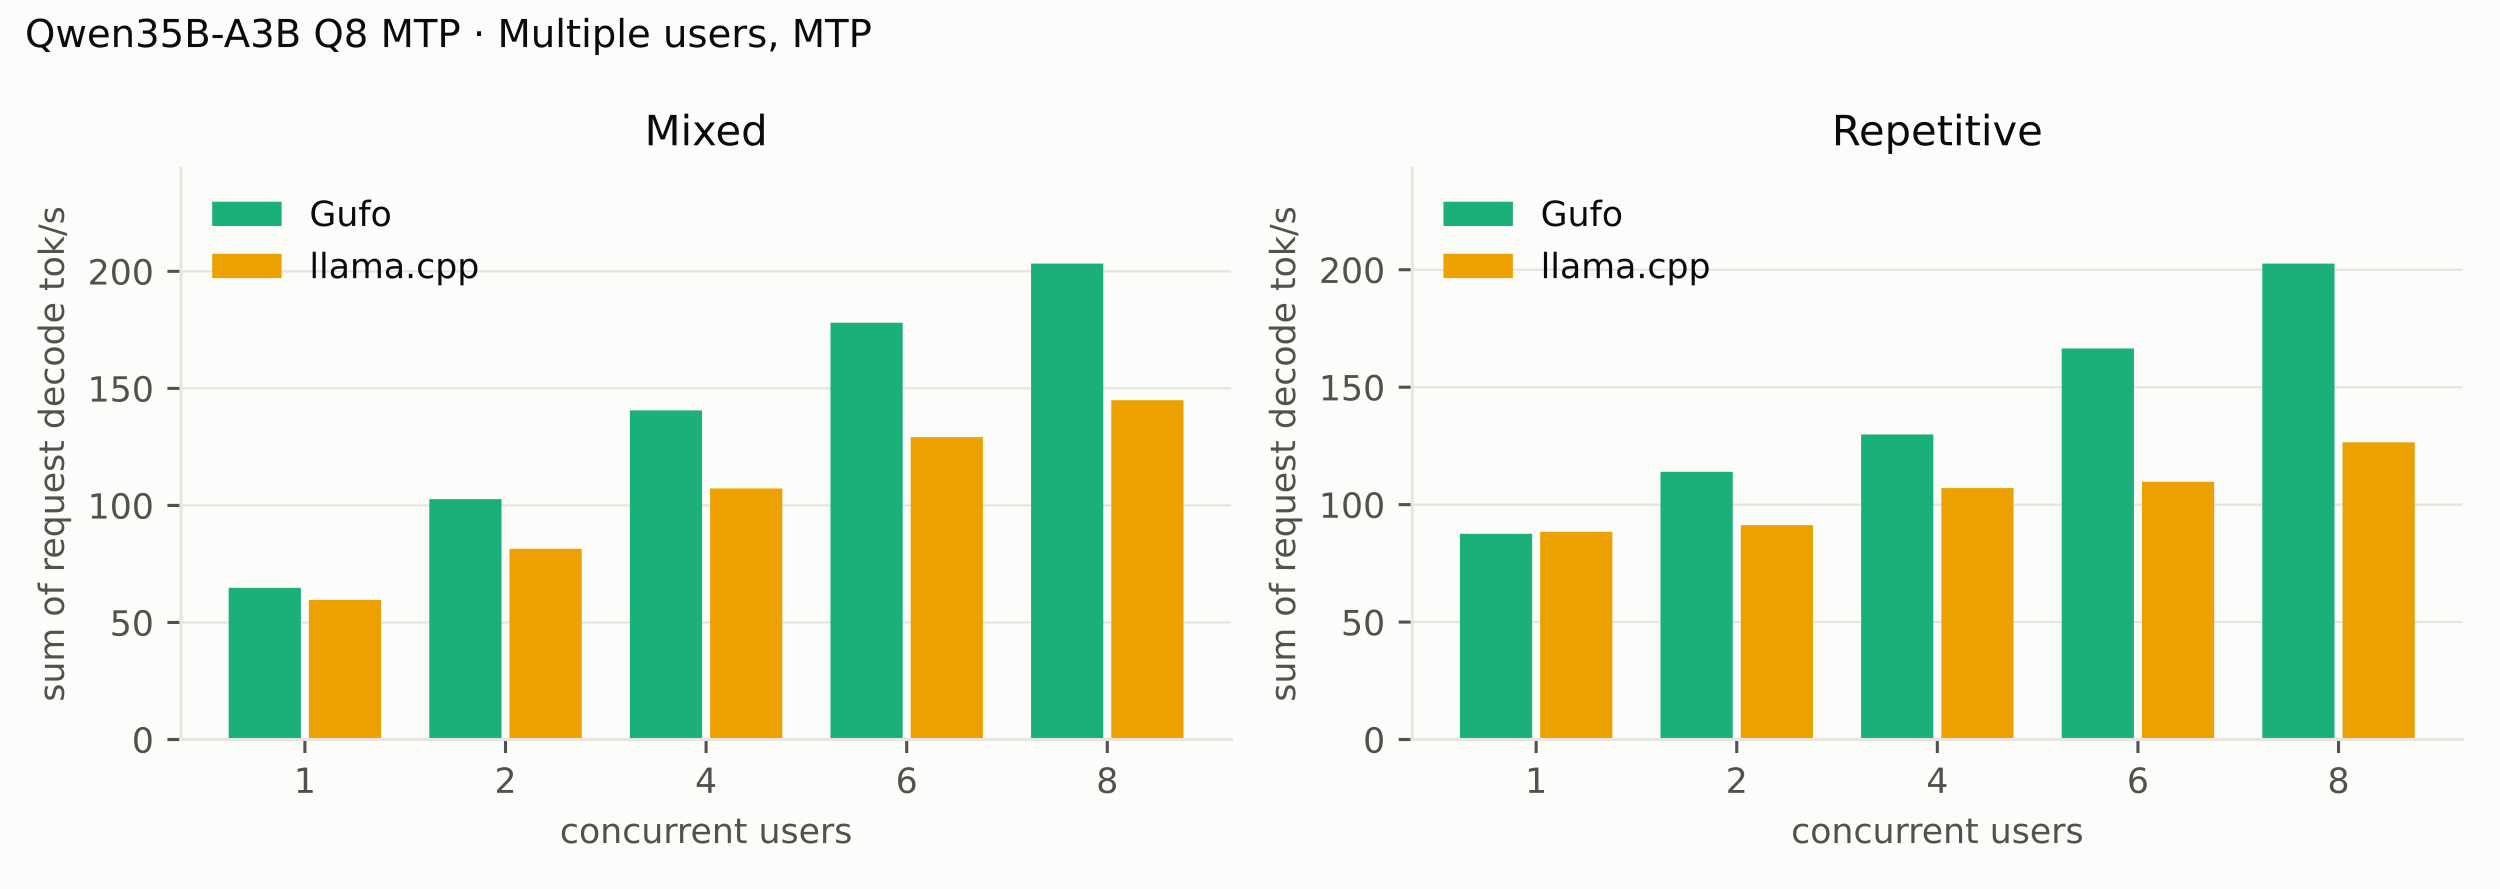
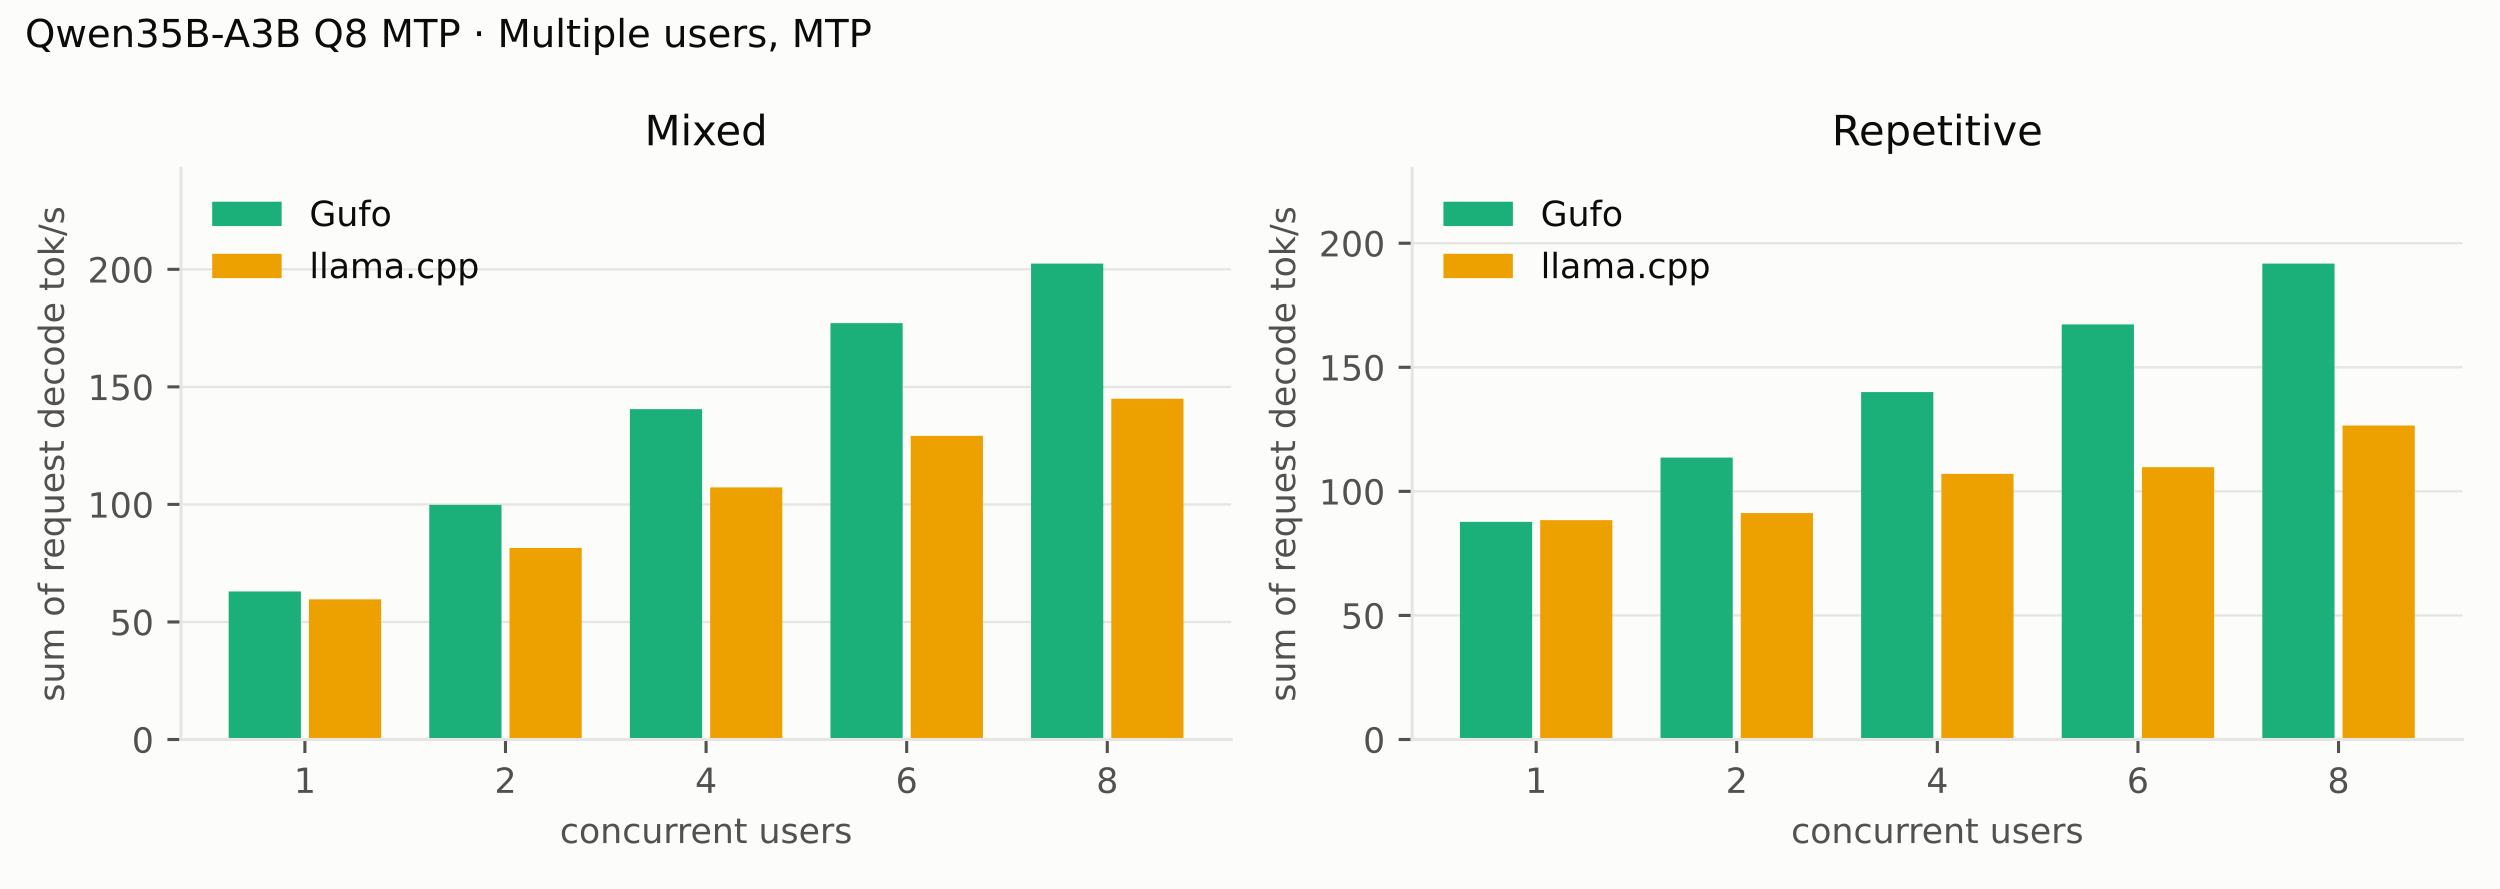
<svg xmlns="http://www.w3.org/2000/svg" xmlns:xlink="http://www.w3.org/1999/xlink" width="648pt" height="230.4pt" viewBox="0 0 648 230.4" version="1.1">
  <defs>
    <style type="text/css">*{stroke-linejoin: round; stroke-linecap: butt}</style>
  </defs>
  <g id="figure_1">
    <g id="patch_1">
      <path d="M 0 230.4 L 648 230.4 L 648 0 L 0 0 z " style="fill: #fcfcfb" />
    </g>
    <g id="axes_1">
      <g id="patch_2">
        <path d="M 46.899 191.68 L 319.14 191.68 L 319.14 43.647 L 46.899 43.647 z " style="fill: #fcfcfb" />
      </g>
      <g id="matplotlib.axis_1">
        <g id="xtick_1">
          <g id="line2d_1">
            <defs>
              <path id="m1ebf051f68" d="M 0 0 L 0 3.5 " style="stroke: #52514e; stroke-width: 0.8" />
            </defs>
            <g>
              <use xlink:href="#m1ebf051f68" x="79.032" y="191.68" style="fill: #52514e; stroke: #52514e; stroke-width: 0.8" />
            </g>
          </g>
          <g id="text_1">
            <text style="font-size: 9px; font-family: 'DejaVu Sans', 'Bitstream Vera Sans', 'Computer Modern Sans Serif', 'Lucida Grande', 'Verdana', 'Geneva', 'Lucid', 'Arial', 'Helvetica', 'Avant Garde', sans-serif; text-anchor: middle; fill: #52514e" x="79.032" y="205.518" transform="rotate(-0 79.03174 205.5179)">1</text>
          </g>
        </g>
        <g id="xtick_2">
          <g id="line2d_2">
            <g>
              <use xlink:href="#m1ebf051f68" x="131.026" y="191.68" style="fill: #52514e; stroke: #52514e; stroke-width: 0.8" />
            </g>
          </g>
          <g id="text_2">
            <text style="font-size: 9px; font-family: 'DejaVu Sans', 'Bitstream Vera Sans', 'Computer Modern Sans Serif', 'Lucida Grande', 'Verdana', 'Geneva', 'Lucid', 'Arial', 'Helvetica', 'Avant Garde', sans-serif; text-anchor: middle; fill: #52514e" x="131.026" y="205.518" transform="rotate(-0 131.0257 205.5179)">2</text>
          </g>
        </g>
        <g id="xtick_3">
          <g id="line2d_3">
            <g>
              <use xlink:href="#m1ebf051f68" x="183.02" y="191.68" style="fill: #52514e; stroke: #52514e; stroke-width: 0.8" />
            </g>
          </g>
          <g id="text_3">
            <text style="font-size: 9px; font-family: 'DejaVu Sans', 'Bitstream Vera Sans', 'Computer Modern Sans Serif', 'Lucida Grande', 'Verdana', 'Geneva', 'Lucid', 'Arial', 'Helvetica', 'Avant Garde', sans-serif; text-anchor: middle; fill: #52514e" x="183.02" y="205.518" transform="rotate(-0 183.0197 205.5179)">4</text>
          </g>
        </g>
        <g id="xtick_4">
          <g id="line2d_4">
            <g>
              <use xlink:href="#m1ebf051f68" x="235.014" y="191.68" style="fill: #52514e; stroke: #52514e; stroke-width: 0.8" />
            </g>
          </g>
          <g id="text_4">
            <text style="font-size: 9px; font-family: 'DejaVu Sans', 'Bitstream Vera Sans', 'Computer Modern Sans Serif', 'Lucida Grande', 'Verdana', 'Geneva', 'Lucid', 'Arial', 'Helvetica', 'Avant Garde', sans-serif; text-anchor: middle; fill: #52514e" x="235.014" y="205.518" transform="rotate(-0 235.0137 205.5179)">6</text>
          </g>
        </g>
        <g id="xtick_5">
          <g id="line2d_5">
            <g>
              <use xlink:href="#m1ebf051f68" x="287.008" y="191.68" style="fill: #52514e; stroke: #52514e; stroke-width: 0.8" />
            </g>
          </g>
          <g id="text_5">
            <text style="font-size: 9px; font-family: 'DejaVu Sans', 'Bitstream Vera Sans', 'Computer Modern Sans Serif', 'Lucida Grande', 'Verdana', 'Geneva', 'Lucid', 'Arial', 'Helvetica', 'Avant Garde', sans-serif; text-anchor: middle; fill: #52514e" x="287.008" y="205.518" transform="rotate(-0 287.0077 205.5179)">8</text>
          </g>
        </g>
        <g id="text_6">
          <text style="font-size: 9px; font-family: 'DejaVu Sans', 'Bitstream Vera Sans', 'Computer Modern Sans Serif', 'Lucida Grande', 'Verdana', 'Geneva', 'Lucid', 'Arial', 'Helvetica', 'Avant Garde', sans-serif; text-anchor: middle; fill: #52514e" x="183.02" y="218.518" transform="rotate(-0 183.0197 218.5179)">concurrent users</text>
        </g>
      </g>
      <g id="matplotlib.axis_2">
        <g id="ytick_1">
          <g id="line2d_6">
            <path d="M 46.899 191.68 L 319.14 191.68 " clip-path="url(#p1bdd1d52e2)" style="fill: none; stroke: #e6e5e1; stroke-width: 0.6; stroke-linecap: square" />
          </g>
          <g id="line2d_7">
            <defs>
              <path id="m680e5b1e24" d="M 0 0 L -3.5 0 " style="stroke: #52514e; stroke-width: 0.8" />
            </defs>
            <g>
              <use xlink:href="#m680e5b1e24" x="46.899" y="191.68" style="fill: #52514e; stroke: #52514e; stroke-width: 0.8" />
            </g>
          </g>
          <g id="text_7">
            <text style="font-size: 9px; font-family: 'DejaVu Sans', 'Bitstream Vera Sans', 'Computer Modern Sans Serif', 'Lucida Grande', 'Verdana', 'Geneva', 'Lucid', 'Arial', 'Helvetica', 'Avant Garde', sans-serif; text-anchor: end; fill: #52514e" x="39.899" y="195.099" transform="rotate(-0 39.89945 195.0989)">0</text>
          </g>
        </g>
        <g id="ytick_2">
          <g id="line2d_8">
-             <path d="M 46.899 161.343 L 319.14 161.343 " clip-path="url(#p1bdd1d52e2)" style="fill: none; stroke: #e6e5e1; stroke-width: 0.6; stroke-linecap: square" />
+             <path d="M 46.899 161.213 L 319.14 161.213 " clip-path="url(#p1bdd1d52e2)" style="fill: none; stroke: #e6e5e1; stroke-width: 0.6; stroke-linecap: square" />
          </g>
          <g id="line2d_9">
            <g>
-               <use xlink:href="#m680e5b1e24" x="46.899" y="161.343" style="fill: #52514e; stroke: #52514e; stroke-width: 0.8" />
+               <use xlink:href="#m680e5b1e24" x="46.899" y="161.213" style="fill: #52514e; stroke: #52514e; stroke-width: 0.8" />
            </g>
          </g>
          <g id="text_8">
-             <text style="font-size: 9px; font-family: 'DejaVu Sans', 'Bitstream Vera Sans', 'Computer Modern Sans Serif', 'Lucida Grande', 'Verdana', 'Geneva', 'Lucid', 'Arial', 'Helvetica', 'Avant Garde', sans-serif; text-anchor: end; fill: #52514e" x="39.899" y="164.762" transform="rotate(-0 39.89945 164.7623)">50</text>
+             <text style="font-size: 9px; font-family: 'DejaVu Sans', 'Bitstream Vera Sans', 'Computer Modern Sans Serif', 'Lucida Grande', 'Verdana', 'Geneva', 'Lucid', 'Arial', 'Helvetica', 'Avant Garde', sans-serif; text-anchor: end; fill: #52514e" x="39.899" y="164.632" transform="rotate(-0 39.89945 164.632)">50</text>
          </g>
        </g>
        <g id="ytick_3">
          <g id="line2d_10">
-             <path d="M 46.899 131.007 L 319.14 131.007 " clip-path="url(#p1bdd1d52e2)" style="fill: none; stroke: #e6e5e1; stroke-width: 0.6; stroke-linecap: square" />
+             <path d="M 46.899 130.746 L 319.14 130.746 " clip-path="url(#p1bdd1d52e2)" style="fill: none; stroke: #e6e5e1; stroke-width: 0.6; stroke-linecap: square" />
          </g>
          <g id="line2d_11">
            <g>
-               <use xlink:href="#m680e5b1e24" x="46.899" y="131.007" style="fill: #52514e; stroke: #52514e; stroke-width: 0.8" />
+               <use xlink:href="#m680e5b1e24" x="46.899" y="130.746" style="fill: #52514e; stroke: #52514e; stroke-width: 0.8" />
            </g>
          </g>
          <g id="text_9">
-             <text style="font-size: 9px; font-family: 'DejaVu Sans', 'Bitstream Vera Sans', 'Computer Modern Sans Serif', 'Lucida Grande', 'Verdana', 'Geneva', 'Lucid', 'Arial', 'Helvetica', 'Avant Garde', sans-serif; text-anchor: end; fill: #52514e" x="39.899" y="134.426" transform="rotate(-0 39.89945 134.4257)">100</text>
+             <text style="font-size: 9px; font-family: 'DejaVu Sans', 'Bitstream Vera Sans', 'Computer Modern Sans Serif', 'Lucida Grande', 'Verdana', 'Geneva', 'Lucid', 'Arial', 'Helvetica', 'Avant Garde', sans-serif; text-anchor: end; fill: #52514e" x="39.899" y="134.165" transform="rotate(-0 39.89945 134.165)">100</text>
          </g>
        </g>
        <g id="ytick_4">
          <g id="line2d_12">
-             <path d="M 46.899 100.67 L 319.14 100.67 " clip-path="url(#p1bdd1d52e2)" style="fill: none; stroke: #e6e5e1; stroke-width: 0.6; stroke-linecap: square" />
+             <path d="M 46.899 100.279 L 319.14 100.279 " clip-path="url(#p1bdd1d52e2)" style="fill: none; stroke: #e6e5e1; stroke-width: 0.6; stroke-linecap: square" />
          </g>
          <g id="line2d_13">
            <g>
-               <use xlink:href="#m680e5b1e24" x="46.899" y="100.67" style="fill: #52514e; stroke: #52514e; stroke-width: 0.8" />
+               <use xlink:href="#m680e5b1e24" x="46.899" y="100.279" style="fill: #52514e; stroke: #52514e; stroke-width: 0.8" />
            </g>
          </g>
          <g id="text_10">
-             <text style="font-size: 9px; font-family: 'DejaVu Sans', 'Bitstream Vera Sans', 'Computer Modern Sans Serif', 'Lucida Grande', 'Verdana', 'Geneva', 'Lucid', 'Arial', 'Helvetica', 'Avant Garde', sans-serif; text-anchor: end; fill: #52514e" x="39.899" y="104.089" transform="rotate(-0 39.89945 104.0891)">150</text>
+             <text style="font-size: 9px; font-family: 'DejaVu Sans', 'Bitstream Vera Sans', 'Computer Modern Sans Serif', 'Lucida Grande', 'Verdana', 'Geneva', 'Lucid', 'Arial', 'Helvetica', 'Avant Garde', sans-serif; text-anchor: end; fill: #52514e" x="39.899" y="103.698" transform="rotate(-0 39.89945 103.698)">150</text>
          </g>
        </g>
        <g id="ytick_5">
          <g id="line2d_14">
-             <path d="M 46.899 70.334 L 319.14 70.334 " clip-path="url(#p1bdd1d52e2)" style="fill: none; stroke: #e6e5e1; stroke-width: 0.6; stroke-linecap: square" />
+             <path d="M 46.899 69.812 L 319.14 69.812 " clip-path="url(#p1bdd1d52e2)" style="fill: none; stroke: #e6e5e1; stroke-width: 0.6; stroke-linecap: square" />
          </g>
          <g id="line2d_15">
            <g>
-               <use xlink:href="#m680e5b1e24" x="46.899" y="70.334" style="fill: #52514e; stroke: #52514e; stroke-width: 0.8" />
+               <use xlink:href="#m680e5b1e24" x="46.899" y="69.812" style="fill: #52514e; stroke: #52514e; stroke-width: 0.8" />
            </g>
          </g>
          <g id="text_11">
-             <text style="font-size: 9px; font-family: 'DejaVu Sans', 'Bitstream Vera Sans', 'Computer Modern Sans Serif', 'Lucida Grande', 'Verdana', 'Geneva', 'Lucid', 'Arial', 'Helvetica', 'Avant Garde', sans-serif; text-anchor: end; fill: #52514e" x="39.899" y="73.753" transform="rotate(-0 39.89945 73.75254)">200</text>
+             <text style="font-size: 9px; font-family: 'DejaVu Sans', 'Bitstream Vera Sans', 'Computer Modern Sans Serif', 'Lucida Grande', 'Verdana', 'Geneva', 'Lucid', 'Arial', 'Helvetica', 'Avant Garde', sans-serif; text-anchor: end; fill: #52514e" x="39.899" y="73.231" transform="rotate(-0 39.89945 73.23107)">200</text>
          </g>
        </g>
        <g id="text_12">
          <text style="font-size: 9px; font-family: 'DejaVu Sans', 'Bitstream Vera Sans', 'Computer Modern Sans Serif', 'Lucida Grande', 'Verdana', 'Geneva', 'Lucid', 'Arial', 'Helvetica', 'Avant Garde', sans-serif; text-anchor: middle; fill: #52514e" x="16.559" y="117.664" transform="rotate(-90 16.55859 117.6635)">sum of request decode tok/s</text>
        </g>
      </g>
      <g id="patch_3">
-         <path d="M 59.274 191.68 L 77.992 191.68 L 77.992 152.364 L 59.274 152.364 z " clip-path="url(#p1bdd1d52e2)" style="fill: #1baf7a" />
+         <path d="M 59.274 191.68 L 77.992 191.68 L 77.992 153.31 L 59.274 153.31 z " clip-path="url(#p1bdd1d52e2)" style="fill: #1baf7a" />
      </g>
      <g id="patch_4">
-         <path d="M 111.268 191.68 L 129.986 191.68 L 129.986 129.381 L 111.268 129.381 z " clip-path="url(#p1bdd1d52e2)" style="fill: #1baf7a" />
+         <path d="M 111.268 191.68 L 129.986 191.68 L 129.986 130.856 L 111.268 130.856 z " clip-path="url(#p1bdd1d52e2)" style="fill: #1baf7a" />
      </g>
      <g id="patch_5">
-         <path d="M 163.262 191.68 L 181.98 191.68 L 181.98 106.367 L 163.262 106.367 z " clip-path="url(#p1bdd1d52e2)" style="fill: #1baf7a" />
+         <path d="M 163.262 191.68 L 181.98 191.68 L 181.98 106.043 L 163.262 106.043 z " clip-path="url(#p1bdd1d52e2)" style="fill: #1baf7a" />
      </g>
      <g id="patch_6">
-         <path d="M 215.256 191.68 L 233.974 191.68 L 233.974 83.645 L 215.256 83.645 z " clip-path="url(#p1bdd1d52e2)" style="fill: #1baf7a" />
+         <path d="M 215.256 191.68 L 233.974 191.68 L 233.974 83.748 L 215.256 83.748 z " clip-path="url(#p1bdd1d52e2)" style="fill: #1baf7a" />
      </g>
      <g id="patch_7">
        <path d="M 267.25 191.68 L 285.968 191.68 L 285.968 68.319 L 267.25 68.319 z " clip-path="url(#p1bdd1d52e2)" style="fill: #1baf7a" />
      </g>
      <g id="patch_8">
-         <path d="M 80.072 191.68 L 98.789 191.68 L 98.789 155.495 L 80.072 155.495 z " clip-path="url(#p1bdd1d52e2)" style="fill: #eda100" />
+         <path d="M 80.072 191.68 L 98.789 191.68 L 98.789 155.339 L 80.072 155.339 z " clip-path="url(#p1bdd1d52e2)" style="fill: #eda100" />
      </g>
      <g id="patch_9">
-         <path d="M 132.066 191.68 L 150.783 191.68 L 150.783 142.243 L 132.066 142.243 z " clip-path="url(#p1bdd1d52e2)" style="fill: #eda100" />
+         <path d="M 132.066 191.68 L 150.783 191.68 L 150.783 142.031 L 132.066 142.031 z " clip-path="url(#p1bdd1d52e2)" style="fill: #eda100" />
      </g>
      <g id="patch_10">
-         <path d="M 184.06 191.68 L 202.777 191.68 L 202.777 126.608 L 184.06 126.608 z " clip-path="url(#p1bdd1d52e2)" style="fill: #eda100" />
+         <path d="M 184.06 191.68 L 202.777 191.68 L 202.777 126.328 L 184.06 126.328 z " clip-path="url(#p1bdd1d52e2)" style="fill: #eda100" />
      </g>
      <g id="patch_11">
-         <path d="M 236.054 191.68 L 254.771 191.68 L 254.771 113.308 L 236.054 113.308 z " clip-path="url(#p1bdd1d52e2)" style="fill: #eda100" />
+         <path d="M 236.054 191.68 L 254.771 191.68 L 254.771 112.972 L 236.054 112.972 z " clip-path="url(#p1bdd1d52e2)" style="fill: #eda100" />
      </g>
      <g id="patch_12">
-         <path d="M 288.048 191.68 L 306.765 191.68 L 306.765 103.728 L 288.048 103.728 z " clip-path="url(#p1bdd1d52e2)" style="fill: #eda100" />
+         <path d="M 288.048 191.68 L 306.765 191.68 L 306.765 103.35 L 288.048 103.35 z " clip-path="url(#p1bdd1d52e2)" style="fill: #eda100" />
      </g>
      <g id="patch_13">
        <path d="M 46.899 191.68 L 46.899 43.647 " style="fill: none; stroke: #e6e5e1; stroke-width: 0.8; stroke-linejoin: miter; stroke-linecap: square" />
      </g>
      <g id="patch_14">
        <path d="M 46.899 191.68 L 319.14 191.68 " style="fill: none; stroke: #e6e5e1; stroke-width: 0.8; stroke-linejoin: miter; stroke-linecap: square" />
      </g>
      <g id="text_13">
        <text style="font-size: 10.8px; font-family: 'DejaVu Sans', 'Bitstream Vera Sans', 'Computer Modern Sans Serif', 'Lucida Grande', 'Verdana', 'Geneva', 'Lucid', 'Arial', 'Helvetica', 'Avant Garde', sans-serif; text-anchor: middle; fill: #0b0b0b" x="183.02" y="37.647" transform="rotate(-0 183.0197 37.64709)">Mixed</text>
      </g>
      <g id="legend_1">
        <g id="patch_15">
          <path d="M 54.999 58.586 L 72.999 58.586 L 72.999 52.286 L 54.999 52.286 z " style="fill: #1baf7a" />
        </g>
        <g id="text_14">
          <text style="font-size: 9px; font-family: 'DejaVu Sans', 'Bitstream Vera Sans', 'Computer Modern Sans Serif', 'Lucida Grande', 'Verdana', 'Geneva', 'Lucid', 'Arial', 'Helvetica', 'Avant Garde', sans-serif; text-anchor: start; fill: #0b0b0b" x="80.199" y="58.586" transform="rotate(-0 80.19945 58.58569)">Gufo</text>
        </g>
        <g id="patch_16">
          <path d="M 54.999 72.086 L 72.999 72.086 L 72.999 65.786 L 54.999 65.786 z " style="fill: #eda100" />
        </g>
        <g id="text_15">
          <text style="font-size: 9px; font-family: 'DejaVu Sans', 'Bitstream Vera Sans', 'Computer Modern Sans Serif', 'Lucida Grande', 'Verdana', 'Geneva', 'Lucid', 'Arial', 'Helvetica', 'Avant Garde', sans-serif; text-anchor: start; fill: #0b0b0b" x="80.199" y="72.086" transform="rotate(-0 80.19945 72.08639)">llama.cpp</text>
        </g>
      </g>
    </g>
    <g id="axes_2">
      <g id="patch_17">
        <path d="M 366.039 191.68 L 638.28 191.68 L 638.28 43.647 L 366.039 43.647 z " style="fill: #fcfcfb" />
      </g>
      <g id="matplotlib.axis_3">
        <g id="xtick_6">
          <g id="line2d_16">
            <g>
              <use xlink:href="#m1ebf051f68" x="398.172" y="191.68" style="fill: #52514e; stroke: #52514e; stroke-width: 0.8" />
            </g>
          </g>
          <g id="text_16">
            <text style="font-size: 9px; font-family: 'DejaVu Sans', 'Bitstream Vera Sans', 'Computer Modern Sans Serif', 'Lucida Grande', 'Verdana', 'Geneva', 'Lucid', 'Arial', 'Helvetica', 'Avant Garde', sans-serif; text-anchor: middle; fill: #52514e" x="398.172" y="205.518" transform="rotate(-0 398.1717 205.5179)">1</text>
          </g>
        </g>
        <g id="xtick_7">
          <g id="line2d_17">
            <g>
              <use xlink:href="#m1ebf051f68" x="450.166" y="191.68" style="fill: #52514e; stroke: #52514e; stroke-width: 0.8" />
            </g>
          </g>
          <g id="text_17">
            <text style="font-size: 9px; font-family: 'DejaVu Sans', 'Bitstream Vera Sans', 'Computer Modern Sans Serif', 'Lucida Grande', 'Verdana', 'Geneva', 'Lucid', 'Arial', 'Helvetica', 'Avant Garde', sans-serif; text-anchor: middle; fill: #52514e" x="450.166" y="205.518" transform="rotate(-0 450.1657 205.5179)">2</text>
          </g>
        </g>
        <g id="xtick_8">
          <g id="line2d_18">
            <g>
              <use xlink:href="#m1ebf051f68" x="502.16" y="191.68" style="fill: #52514e; stroke: #52514e; stroke-width: 0.8" />
            </g>
          </g>
          <g id="text_18">
            <text style="font-size: 9px; font-family: 'DejaVu Sans', 'Bitstream Vera Sans', 'Computer Modern Sans Serif', 'Lucida Grande', 'Verdana', 'Geneva', 'Lucid', 'Arial', 'Helvetica', 'Avant Garde', sans-serif; text-anchor: middle; fill: #52514e" x="502.16" y="205.518" transform="rotate(-0 502.1597 205.5179)">4</text>
          </g>
        </g>
        <g id="xtick_9">
          <g id="line2d_19">
            <g>
              <use xlink:href="#m1ebf051f68" x="554.154" y="191.68" style="fill: #52514e; stroke: #52514e; stroke-width: 0.8" />
            </g>
          </g>
          <g id="text_19">
            <text style="font-size: 9px; font-family: 'DejaVu Sans', 'Bitstream Vera Sans', 'Computer Modern Sans Serif', 'Lucida Grande', 'Verdana', 'Geneva', 'Lucid', 'Arial', 'Helvetica', 'Avant Garde', sans-serif; text-anchor: middle; fill: #52514e" x="554.154" y="205.518" transform="rotate(-0 554.1537 205.5179)">6</text>
          </g>
        </g>
        <g id="xtick_10">
          <g id="line2d_20">
            <g>
              <use xlink:href="#m1ebf051f68" x="606.148" y="191.68" style="fill: #52514e; stroke: #52514e; stroke-width: 0.8" />
            </g>
          </g>
          <g id="text_20">
            <text style="font-size: 9px; font-family: 'DejaVu Sans', 'Bitstream Vera Sans', 'Computer Modern Sans Serif', 'Lucida Grande', 'Verdana', 'Geneva', 'Lucid', 'Arial', 'Helvetica', 'Avant Garde', sans-serif; text-anchor: middle; fill: #52514e" x="606.148" y="205.518" transform="rotate(-0 606.1477 205.5179)">8</text>
          </g>
        </g>
        <g id="text_21">
          <text style="font-size: 9px; font-family: 'DejaVu Sans', 'Bitstream Vera Sans', 'Computer Modern Sans Serif', 'Lucida Grande', 'Verdana', 'Geneva', 'Lucid', 'Arial', 'Helvetica', 'Avant Garde', sans-serif; text-anchor: middle; fill: #52514e" x="502.16" y="218.518" transform="rotate(-0 502.1597 218.5179)">concurrent users</text>
        </g>
      </g>
      <g id="matplotlib.axis_4">
        <g id="ytick_6">
          <g id="line2d_21">
            <path d="M 366.039 191.68 L 638.28 191.68 " clip-path="url(#pbed3e39741)" style="fill: none; stroke: #e6e5e1; stroke-width: 0.6; stroke-linecap: square" />
          </g>
          <g id="line2d_22">
            <g>
              <use xlink:href="#m680e5b1e24" x="366.039" y="191.68" style="fill: #52514e; stroke: #52514e; stroke-width: 0.8" />
            </g>
          </g>
          <g id="text_22">
            <text style="font-size: 9px; font-family: 'DejaVu Sans', 'Bitstream Vera Sans', 'Computer Modern Sans Serif', 'Lucida Grande', 'Verdana', 'Geneva', 'Lucid', 'Arial', 'Helvetica', 'Avant Garde', sans-serif; text-anchor: end; fill: #52514e" x="359.039" y="195.099" transform="rotate(-0 359.0395 195.0989)">0</text>
          </g>
        </g>
        <g id="ytick_7">
          <g id="line2d_23">
-             <path d="M 366.039 161.24 L 638.28 161.24 " clip-path="url(#pbed3e39741)" style="fill: none; stroke: #e6e5e1; stroke-width: 0.6; stroke-linecap: square" />
+             <path d="M 366.039 159.521 L 638.28 159.521 " clip-path="url(#pbed3e39741)" style="fill: none; stroke: #e6e5e1; stroke-width: 0.6; stroke-linecap: square" />
          </g>
          <g id="line2d_24">
            <g>
-               <use xlink:href="#m680e5b1e24" x="366.039" y="161.24" style="fill: #52514e; stroke: #52514e; stroke-width: 0.8" />
+               <use xlink:href="#m680e5b1e24" x="366.039" y="159.521" style="fill: #52514e; stroke: #52514e; stroke-width: 0.8" />
            </g>
          </g>
          <g id="text_23">
-             <text style="font-size: 9px; font-family: 'DejaVu Sans', 'Bitstream Vera Sans', 'Computer Modern Sans Serif', 'Lucida Grande', 'Verdana', 'Geneva', 'Lucid', 'Arial', 'Helvetica', 'Avant Garde', sans-serif; text-anchor: end; fill: #52514e" x="359.039" y="164.659" transform="rotate(-0 359.0395 164.659)">50</text>
+             <text style="font-size: 9px; font-family: 'DejaVu Sans', 'Bitstream Vera Sans', 'Computer Modern Sans Serif', 'Lucida Grande', 'Verdana', 'Geneva', 'Lucid', 'Arial', 'Helvetica', 'Avant Garde', sans-serif; text-anchor: end; fill: #52514e" x="359.039" y="162.94" transform="rotate(-0 359.0395 162.9402)">50</text>
          </g>
        </g>
        <g id="ytick_8">
          <g id="line2d_25">
-             <path d="M 366.039 130.8 L 638.28 130.8 " clip-path="url(#pbed3e39741)" style="fill: none; stroke: #e6e5e1; stroke-width: 0.6; stroke-linecap: square" />
+             <path d="M 366.039 127.363 L 638.28 127.363 " clip-path="url(#pbed3e39741)" style="fill: none; stroke: #e6e5e1; stroke-width: 0.6; stroke-linecap: square" />
          </g>
          <g id="line2d_26">
            <g>
-               <use xlink:href="#m680e5b1e24" x="366.039" y="130.8" style="fill: #52514e; stroke: #52514e; stroke-width: 0.8" />
+               <use xlink:href="#m680e5b1e24" x="366.039" y="127.363" style="fill: #52514e; stroke: #52514e; stroke-width: 0.8" />
            </g>
          </g>
          <g id="text_24">
-             <text style="font-size: 9px; font-family: 'DejaVu Sans', 'Bitstream Vera Sans', 'Computer Modern Sans Serif', 'Lucida Grande', 'Verdana', 'Geneva', 'Lucid', 'Arial', 'Helvetica', 'Avant Garde', sans-serif; text-anchor: end; fill: #52514e" x="359.039" y="134.219" transform="rotate(-0 359.0395 134.2191)">100</text>
+             <text style="font-size: 9px; font-family: 'DejaVu Sans', 'Bitstream Vera Sans', 'Computer Modern Sans Serif', 'Lucida Grande', 'Verdana', 'Geneva', 'Lucid', 'Arial', 'Helvetica', 'Avant Garde', sans-serif; text-anchor: end; fill: #52514e" x="359.039" y="130.782" transform="rotate(-0 359.0395 130.7816)">100</text>
          </g>
        </g>
        <g id="ytick_9">
          <g id="line2d_27">
-             <path d="M 366.039 100.36 L 638.28 100.36 " clip-path="url(#pbed3e39741)" style="fill: none; stroke: #e6e5e1; stroke-width: 0.6; stroke-linecap: square" />
+             <path d="M 366.039 95.204 L 638.28 95.204 " clip-path="url(#pbed3e39741)" style="fill: none; stroke: #e6e5e1; stroke-width: 0.6; stroke-linecap: square" />
          </g>
          <g id="line2d_28">
            <g>
-               <use xlink:href="#m680e5b1e24" x="366.039" y="100.36" style="fill: #52514e; stroke: #52514e; stroke-width: 0.8" />
+               <use xlink:href="#m680e5b1e24" x="366.039" y="95.204" style="fill: #52514e; stroke: #52514e; stroke-width: 0.8" />
            </g>
          </g>
          <g id="text_25">
-             <text style="font-size: 9px; font-family: 'DejaVu Sans', 'Bitstream Vera Sans', 'Computer Modern Sans Serif', 'Lucida Grande', 'Verdana', 'Geneva', 'Lucid', 'Arial', 'Helvetica', 'Avant Garde', sans-serif; text-anchor: end; fill: #52514e" x="359.039" y="103.779" transform="rotate(-0 359.0395 103.7792)">150</text>
+             <text style="font-size: 9px; font-family: 'DejaVu Sans', 'Bitstream Vera Sans', 'Computer Modern Sans Serif', 'Lucida Grande', 'Verdana', 'Geneva', 'Lucid', 'Arial', 'Helvetica', 'Avant Garde', sans-serif; text-anchor: end; fill: #52514e" x="359.039" y="98.623" transform="rotate(-0 359.0395 98.62286)">150</text>
          </g>
        </g>
        <g id="ytick_10">
          <g id="line2d_29">
-             <path d="M 366.039 69.92 L 638.28 69.92 " clip-path="url(#pbed3e39741)" style="fill: none; stroke: #e6e5e1; stroke-width: 0.6; stroke-linecap: square" />
+             <path d="M 366.039 63.045 L 638.28 63.045 " clip-path="url(#pbed3e39741)" style="fill: none; stroke: #e6e5e1; stroke-width: 0.6; stroke-linecap: square" />
          </g>
          <g id="line2d_30">
            <g>
-               <use xlink:href="#m680e5b1e24" x="366.039" y="69.92" style="fill: #52514e; stroke: #52514e; stroke-width: 0.8" />
+               <use xlink:href="#m680e5b1e24" x="366.039" y="63.045" style="fill: #52514e; stroke: #52514e; stroke-width: 0.8" />
            </g>
          </g>
          <g id="text_26">
-             <text style="font-size: 9px; font-family: 'DejaVu Sans', 'Bitstream Vera Sans', 'Computer Modern Sans Serif', 'Lucida Grande', 'Verdana', 'Geneva', 'Lucid', 'Arial', 'Helvetica', 'Avant Garde', sans-serif; text-anchor: end; fill: #52514e" x="359.039" y="73.339" transform="rotate(-0 359.0395 73.33933)">200</text>
+             <text style="font-size: 9px; font-family: 'DejaVu Sans', 'Bitstream Vera Sans', 'Computer Modern Sans Serif', 'Lucida Grande', 'Verdana', 'Geneva', 'Lucid', 'Arial', 'Helvetica', 'Avant Garde', sans-serif; text-anchor: end; fill: #52514e" x="359.039" y="66.464" transform="rotate(-0 359.0395 66.46416)">200</text>
          </g>
        </g>
        <g id="text_27">
          <text style="font-size: 9px; font-family: 'DejaVu Sans', 'Bitstream Vera Sans', 'Computer Modern Sans Serif', 'Lucida Grande', 'Verdana', 'Geneva', 'Lucid', 'Arial', 'Helvetica', 'Avant Garde', sans-serif; text-anchor: middle; fill: #52514e" x="335.699" y="117.664" transform="rotate(-90 335.6986 117.6635)">sum of request decode tok/s</text>
        </g>
      </g>
      <g id="patch_18">
-         <path d="M 378.414 191.68 L 397.132 191.68 L 397.132 138.368 L 378.414 138.368 z " clip-path="url(#pbed3e39741)" style="fill: #1baf7a" />
+         <path d="M 378.414 191.68 L 397.132 191.68 L 397.132 135.267 L 378.414 135.267 z " clip-path="url(#pbed3e39741)" style="fill: #1baf7a" />
      </g>
      <g id="patch_19">
-         <path d="M 430.408 191.68 L 449.126 191.68 L 449.126 122.295 L 430.408 122.295 z " clip-path="url(#pbed3e39741)" style="fill: #1baf7a" />
+         <path d="M 430.408 191.68 L 449.126 191.68 L 449.126 118.615 L 430.408 118.615 z " clip-path="url(#pbed3e39741)" style="fill: #1baf7a" />
      </g>
      <g id="patch_20">
-         <path d="M 482.402 191.68 L 501.12 191.68 L 501.12 112.609 L 482.402 112.609 z " clip-path="url(#pbed3e39741)" style="fill: #1baf7a" />
+         <path d="M 482.402 191.68 L 501.12 191.68 L 501.12 101.616 L 482.402 101.616 z " clip-path="url(#pbed3e39741)" style="fill: #1baf7a" />
      </g>
      <g id="patch_21">
-         <path d="M 534.396 191.68 L 553.114 191.68 L 553.114 90.321 L 534.396 90.321 z " clip-path="url(#pbed3e39741)" style="fill: #1baf7a" />
+         <path d="M 534.396 191.68 L 553.114 191.68 L 553.114 84.077 L 534.396 84.077 z " clip-path="url(#pbed3e39741)" style="fill: #1baf7a" />
      </g>
      <g id="patch_22">
        <path d="M 586.39 191.68 L 605.108 191.68 L 605.108 68.319 L 586.39 68.319 z " clip-path="url(#pbed3e39741)" style="fill: #1baf7a" />
      </g>
      <g id="patch_23">
-         <path d="M 399.212 191.68 L 417.929 191.68 L 417.929 137.856 L 399.212 137.856 z " clip-path="url(#pbed3e39741)" style="fill: #eda100" />
+         <path d="M 399.212 191.68 L 417.929 191.68 L 417.929 134.817 L 399.212 134.817 z " clip-path="url(#pbed3e39741)" style="fill: #eda100" />
      </g>
      <g id="patch_24">
-         <path d="M 451.206 191.68 L 469.923 191.68 L 469.923 136.121 L 451.206 136.121 z " clip-path="url(#pbed3e39741)" style="fill: #eda100" />
+         <path d="M 451.206 191.68 L 469.923 191.68 L 469.923 132.984 L 451.206 132.984 z " clip-path="url(#pbed3e39741)" style="fill: #eda100" />
      </g>
      <g id="patch_25">
-         <path d="M 503.2 191.68 L 521.917 191.68 L 521.917 126.502 L 503.2 126.502 z " clip-path="url(#pbed3e39741)" style="fill: #eda100" />
+         <path d="M 503.2 191.68 L 521.917 191.68 L 521.917 122.822 L 503.2 122.822 z " clip-path="url(#pbed3e39741)" style="fill: #eda100" />
      </g>
      <g id="patch_26">
-         <path d="M 555.194 191.68 L 573.911 191.68 L 573.911 124.864 L 555.194 124.864 z " clip-path="url(#pbed3e39741)" style="fill: #eda100" />
+         <path d="M 555.194 191.68 L 573.911 191.68 L 573.911 121.092 L 555.194 121.092 z " clip-path="url(#pbed3e39741)" style="fill: #eda100" />
      </g>
      <g id="patch_27">
-         <path d="M 607.188 191.68 L 625.905 191.68 L 625.905 114.655 L 607.188 114.655 z " clip-path="url(#pbed3e39741)" style="fill: #eda100" />
+         <path d="M 607.188 191.68 L 625.905 191.68 L 625.905 110.306 L 607.188 110.306 z " clip-path="url(#pbed3e39741)" style="fill: #eda100" />
      </g>
      <g id="patch_28">
        <path d="M 366.039 191.68 L 366.039 43.647 " style="fill: none; stroke: #e6e5e1; stroke-width: 0.8; stroke-linejoin: miter; stroke-linecap: square" />
      </g>
      <g id="patch_29">
        <path d="M 366.039 191.68 L 638.28 191.68 " style="fill: none; stroke: #e6e5e1; stroke-width: 0.8; stroke-linejoin: miter; stroke-linecap: square" />
      </g>
      <g id="text_28">
        <text style="font-size: 10.8px; font-family: 'DejaVu Sans', 'Bitstream Vera Sans', 'Computer Modern Sans Serif', 'Lucida Grande', 'Verdana', 'Geneva', 'Lucid', 'Arial', 'Helvetica', 'Avant Garde', sans-serif; text-anchor: middle; fill: #0b0b0b" x="502.16" y="37.647" transform="rotate(-0 502.1597 37.64709)">Repetitive</text>
      </g>
      <g id="legend_2">
        <g id="patch_30">
          <path d="M 374.139 58.586 L 392.139 58.586 L 392.139 52.286 L 374.139 52.286 z " style="fill: #1baf7a" />
        </g>
        <g id="text_29">
          <text style="font-size: 9px; font-family: 'DejaVu Sans', 'Bitstream Vera Sans', 'Computer Modern Sans Serif', 'Lucida Grande', 'Verdana', 'Geneva', 'Lucid', 'Arial', 'Helvetica', 'Avant Garde', sans-serif; text-anchor: start; fill: #0b0b0b" x="399.339" y="58.586" transform="rotate(-0 399.3395 58.58569)">Gufo</text>
        </g>
        <g id="patch_31">
          <path d="M 374.139 72.086 L 392.139 72.086 L 392.139 65.786 L 374.139 65.786 z " style="fill: #eda100" />
        </g>
        <g id="text_30">
          <text style="font-size: 9px; font-family: 'DejaVu Sans', 'Bitstream Vera Sans', 'Computer Modern Sans Serif', 'Lucida Grande', 'Verdana', 'Geneva', 'Lucid', 'Arial', 'Helvetica', 'Avant Garde', sans-serif; text-anchor: start; fill: #0b0b0b" x="399.339" y="72.086" transform="rotate(-0 399.3395 72.08639)">llama.cpp</text>
        </g>
      </g>
    </g>
    <g id="text_31">
      <text style="font-size: 10px; font-family: 'DejaVu Sans', 'Bitstream Vera Sans', 'Computer Modern Sans Serif', 'Lucida Grande', 'Verdana', 'Geneva', 'Lucid', 'Arial', 'Helvetica', 'Avant Garde', sans-serif; text-anchor: start; fill: #0b0b0b" x="6.48" y="12.206" transform="rotate(-0 6.48 12.20644)">Qwen35B-A3B Q8 MTP · Multiple users, MTP</text>
    </g>
  </g>
  <defs>
    <clipPath id="p1bdd1d52e2">
      <rect x="46.899" y="43.647" width="272.241" height="148.033" />
    </clipPath>
    <clipPath id="pbed3e39741">
      <rect x="366.039" y="43.647" width="272.241" height="148.033" />
    </clipPath>
  </defs>
</svg>
